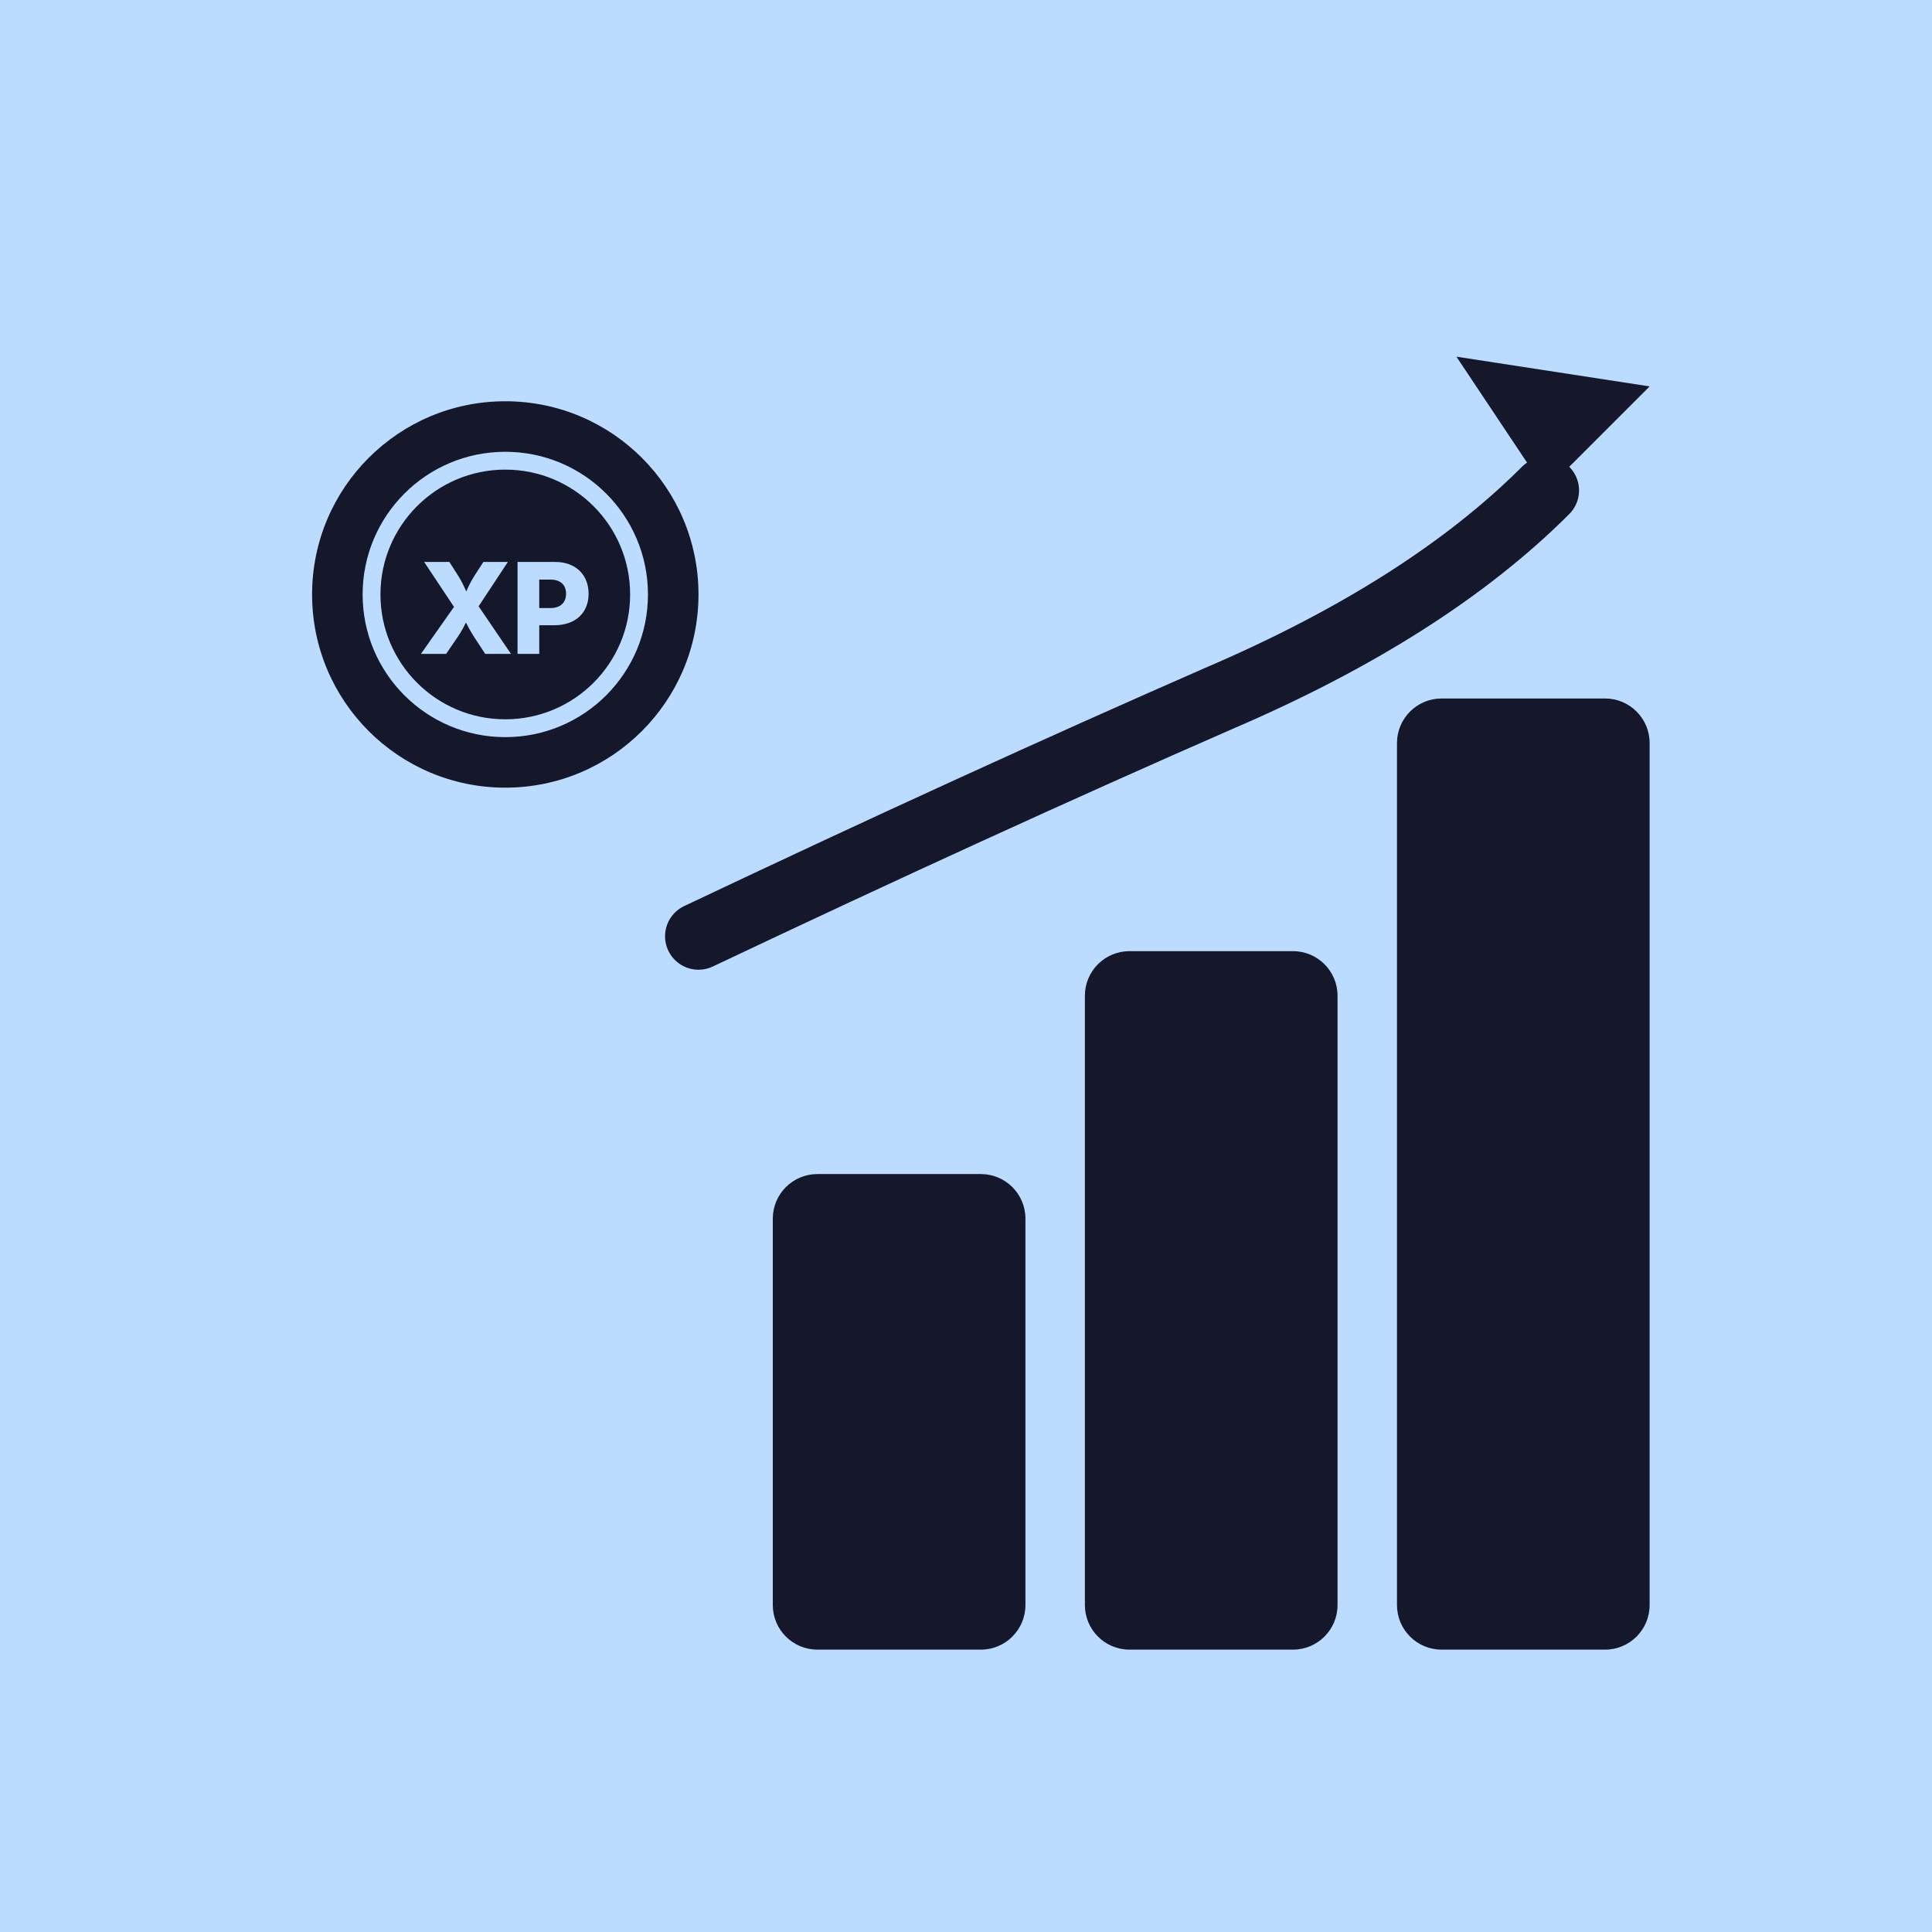
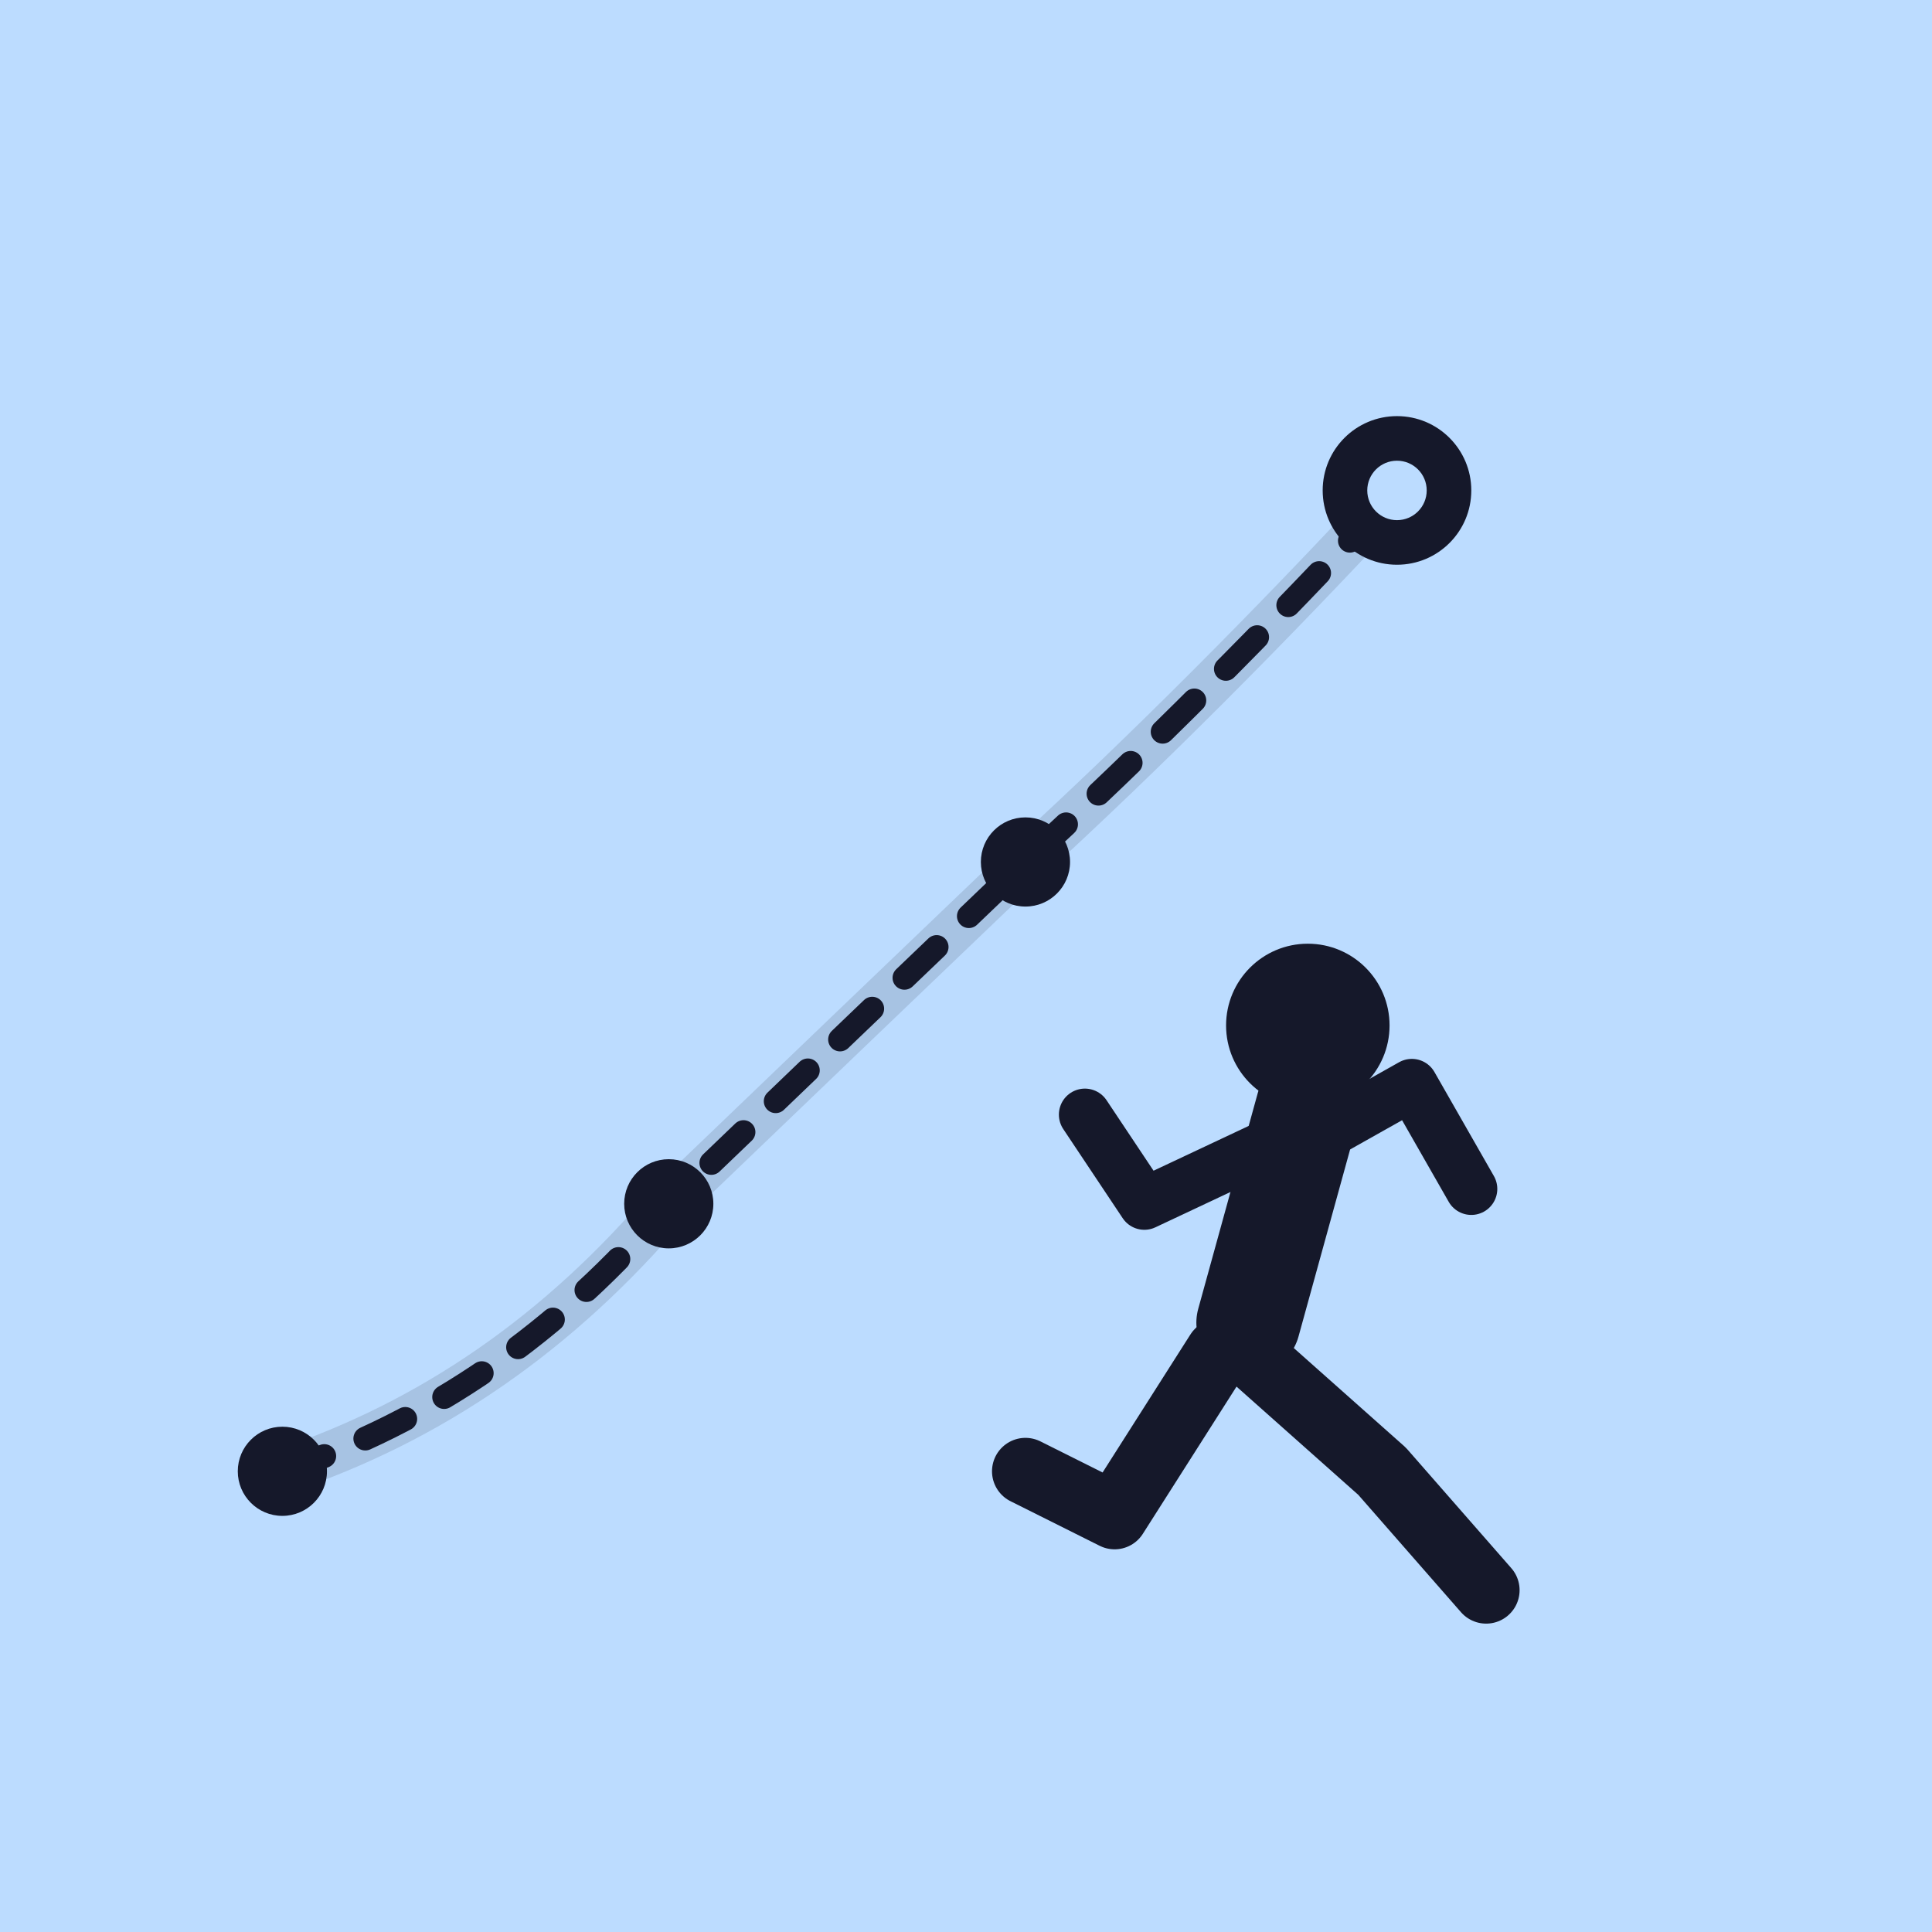
- <svg xmlns="http://www.w3.org/2000/svg" viewBox="0 0 260 260" role="img" aria-label="XP растёт">
+ <svg xmlns="http://www.w3.org/2000/svg" viewBox="0 0 260 260" role="img" aria-label="Прогресс бегуна">
  <rect width="260" height="260" fill="#bcdcff" />
  <g transform="translate(30,30)">
-     <circle cx="38" cy="50" r="26" fill="#15182a" />
-     <circle cx="38" cy="50" r="18" fill="none" stroke="#bcdcff" stroke-width="2.4" />
-     <text x="38" y="58" font-family="Inter, Arial, system-ui, sans-serif" font-weight="800" font-size="17" fill="#bcdcff" text-anchor="middle" letter-spacing="-0.5">XP</text>
-     <rect x="74" y="128" width="34" height="64" rx="6" fill="#15182a" />
-     <rect x="116" y="98" width="34" height="94" rx="6" fill="#15182a" />
-     <rect x="158" y="64" width="34" height="128" rx="6" fill="#15182a" />
-     <path d="M 64 96 Q 102 78 134 64 Q 162 52 178 36" fill="none" stroke="#15182a" stroke-width="9" stroke-linecap="round" stroke-linejoin="round" />
-     <path d="M 178 36 L 166 18 L 192 22 Z" fill="#15182a" />
+     <path d="M 8 168 Q 38 158 60 132 Q 85 108 108 86 Q 132 64 158 36" fill="none" stroke="#15182a" stroke-width="6" stroke-linecap="round" stroke-linejoin="round" opacity="0.13" />
+     <path d="M 8 168 Q 38 158 60 132 Q 85 108 108 86 Q 132 64 158 36" fill="none" stroke="#15182a" stroke-width="3.2" stroke-linecap="round" stroke-linejoin="round" stroke-dasharray="6 6" />
+     <circle cx="8" cy="168" r="6" fill="#15182a" />
+     <circle cx="60" cy="132" r="6" fill="#15182a" />
+     <circle cx="108" cy="86" r="6" fill="#15182a" />
+     <circle cx="158" cy="36" r="10" fill="#15182a" />
+     <circle cx="158" cy="36" r="4" fill="#bcdcff" />
+     <circle cx="146" cy="108" r="11" fill="#15182a" />
+     <path d="M 146 119 L 138 148" stroke="#15182a" stroke-width="14" stroke-linecap="round" />
+     <path d="M 144 125 L 160 116 L 168 130" fill="none" stroke="#15182a" stroke-width="7" stroke-linecap="round" stroke-linejoin="round" />
+     <path d="M 141 124 L 124 132 L 116 120" fill="none" stroke="#15182a" stroke-width="7" stroke-linecap="round" stroke-linejoin="round" />
+     <path d="M 138 152 L 156 168 L 170 184" fill="none" stroke="#15182a" stroke-width="9" stroke-linecap="round" stroke-linejoin="round" />
+     <path d="M 134 152 L 120 174 L 108 168" fill="none" stroke="#15182a" stroke-width="9" stroke-linecap="round" stroke-linejoin="round" />
  </g>
</svg>
